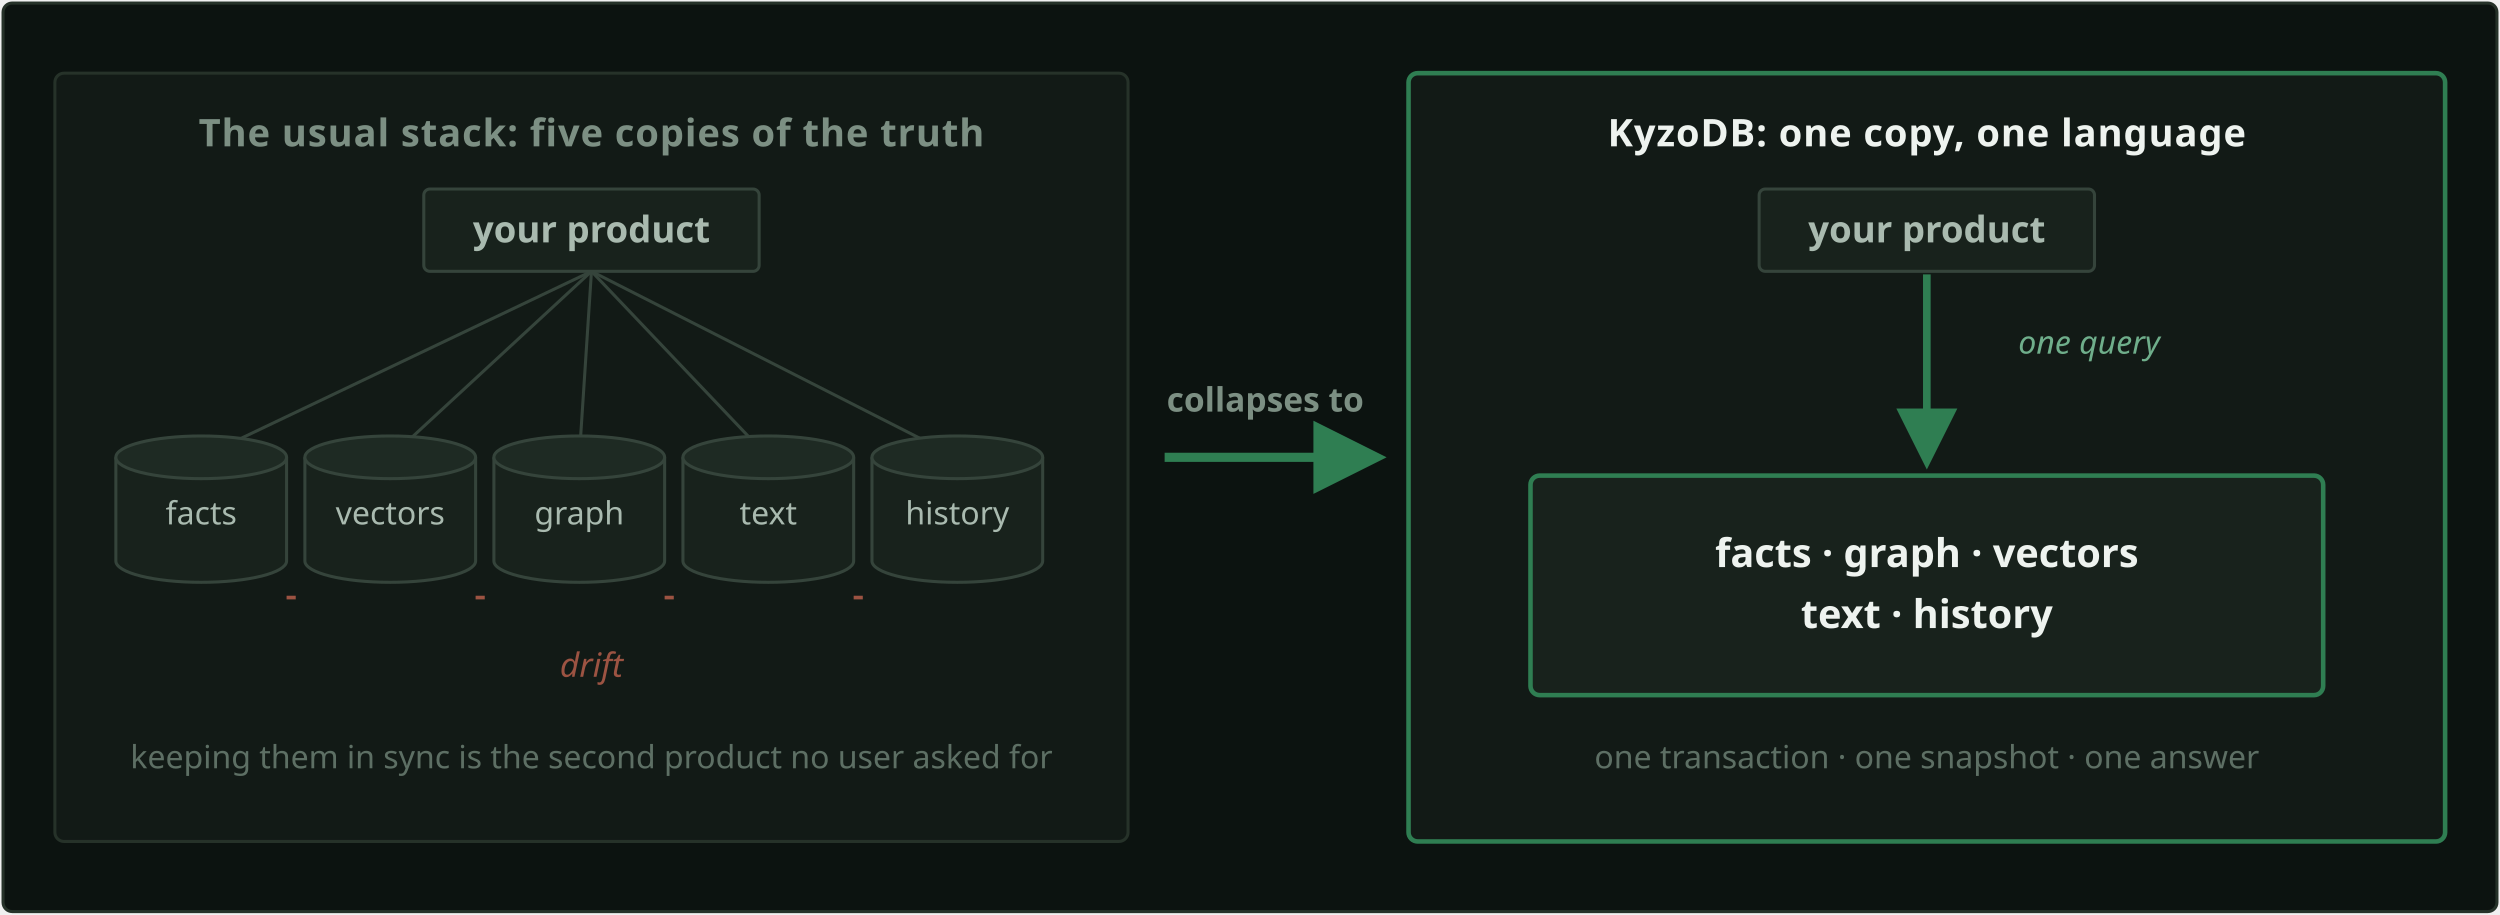
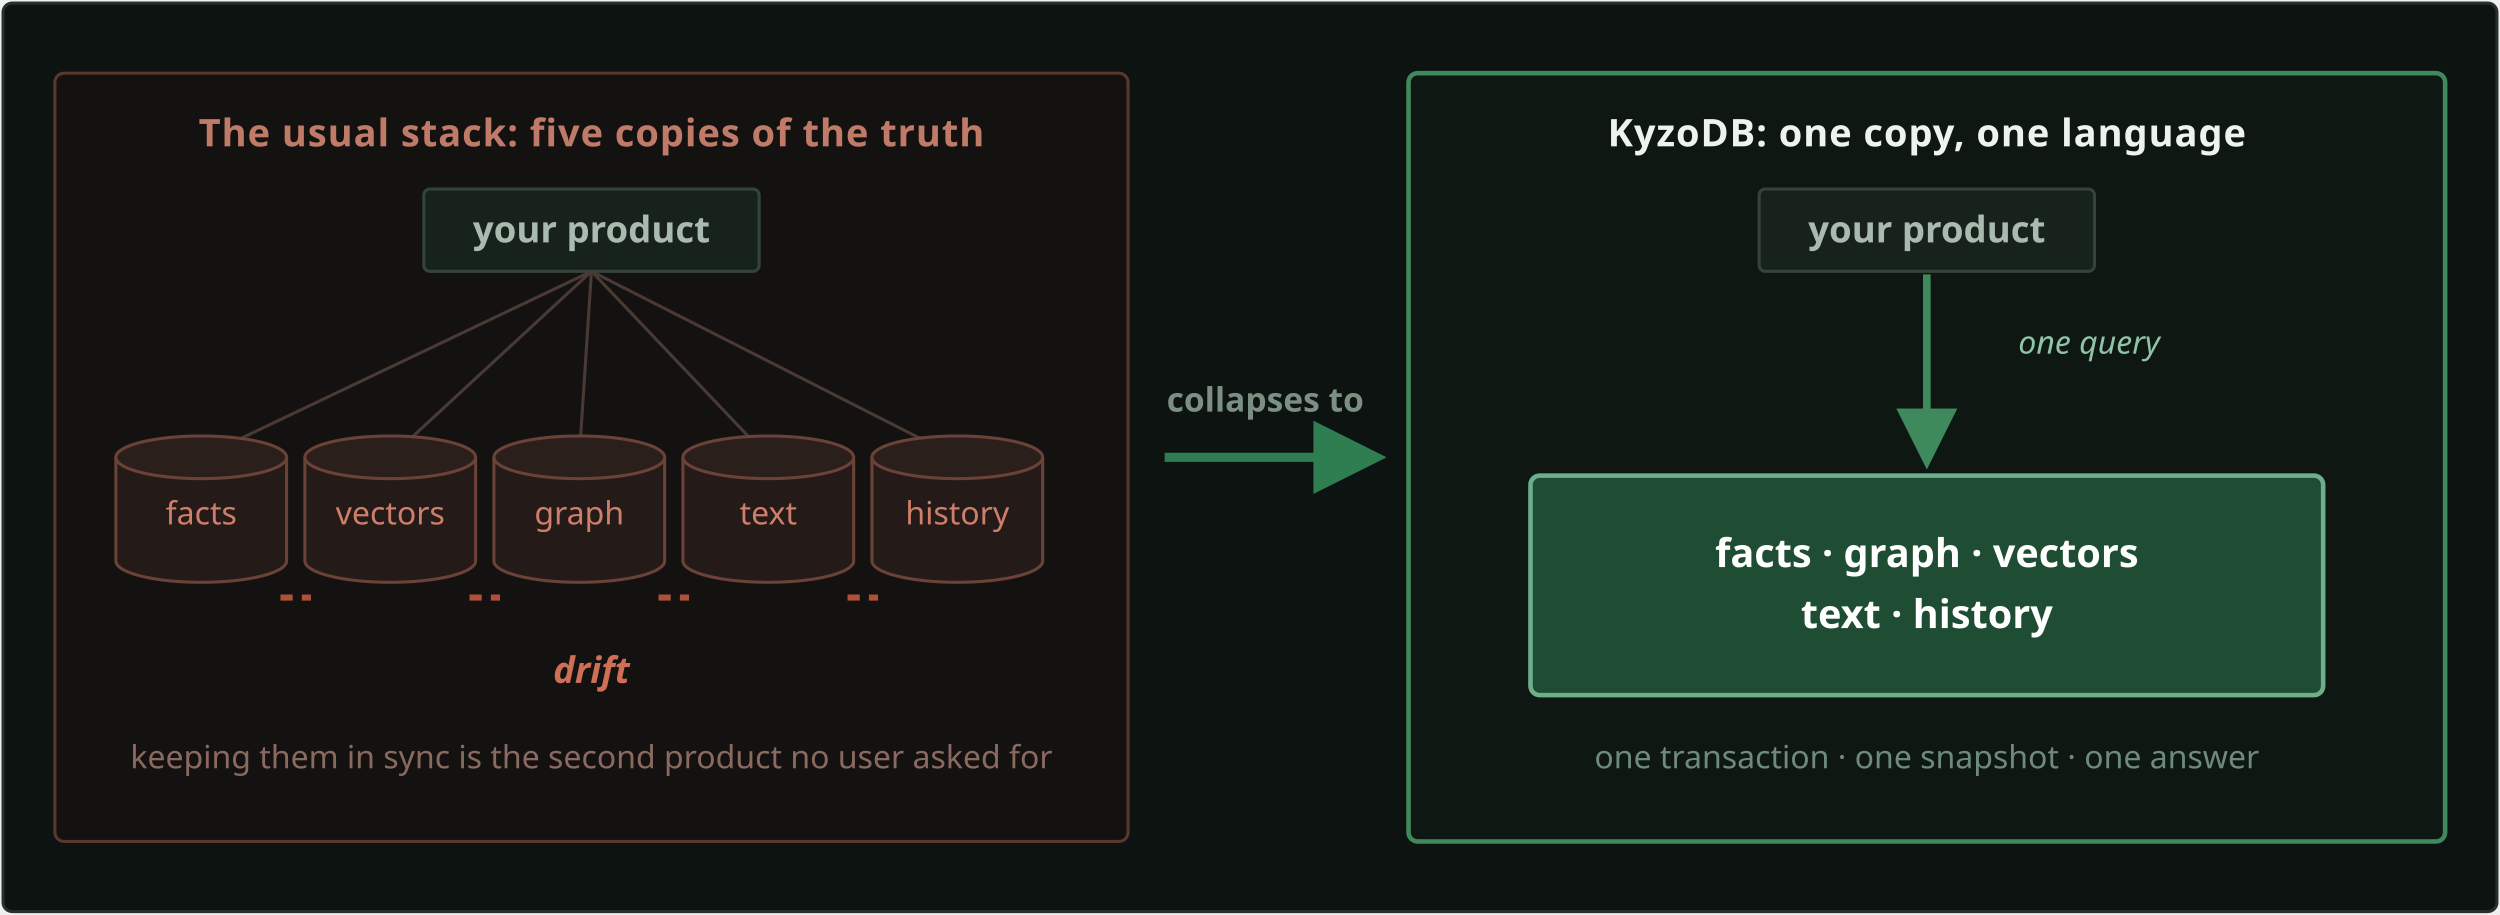
<svg xmlns="http://www.w3.org/2000/svg" viewBox="0 0 820 300" width="820" height="300" font-family="ui-sans-serif, 'IBM Plex Sans', system-ui, sans-serif" role="img" aria-label="The usual stack keeps five copies of the truth, drifting; KyzoDB collapses them to one language, one transaction.">
  <rect x="1" y="1" width="818" height="298" rx="3" fill="#0c1310" stroke="#263229" />
-   <rect x="18" y="24" width="352" height="252" rx="3" fill="#121a16" stroke="#263229" />
-   <text x="194" y="48" text-anchor="middle" font-size="12.5" font-weight="600" fill="#7c8f83" letter-spacing="0.3">The usual stack: five copies of the truth</text>
+   <rect x="18" y="24" width="352" height="252" rx="3" fill="#141210" stroke="#5a382e" />
+   <text x="194" y="48" text-anchor="middle" font-size="12.5" font-weight="600" fill="#c07a68" letter-spacing="0.3">The usual stack: five copies of the truth</text>
  <rect x="139" y="62" width="110" height="27" rx="2" fill="#18221c" stroke="#35443b" />
  <text x="194" y="79.5" text-anchor="middle" font-size="12" font-weight="600" fill="#a9baaf">your product</text>
-   <g stroke="#35443b" stroke-width="1">
+   <g stroke="#4a3a34" stroke-width="1">
    <line x1="194" y1="89" x2="66" y2="150" />
    <line x1="194" y1="89" x2="128" y2="150" />
    <line x1="194" y1="89" x2="190" y2="150" />
    <line x1="194" y1="89" x2="252" y2="150" />
    <line x1="194" y1="89" x2="314" y2="150" />
  </g>
  <g>
-     <path d="M38,150 L38,184 A28,7 0 0 0 94,184 L94,150" fill="#18221c" stroke="#35443b" />
-     <ellipse cx="66" cy="150" rx="28" ry="7" fill="#1e2a23" stroke="#35443b" />
-     <text x="66" y="172" text-anchor="middle" font-size="10.5" fill="#a9baaf">facts</text>
-     <path d="M100,150 L100,184 A28,7 0 0 0 156,184 L156,150" fill="#18221c" stroke="#35443b" />
-     <ellipse cx="128" cy="150" rx="28" ry="7" fill="#1e2a23" stroke="#35443b" />
-     <text x="128" y="172" text-anchor="middle" font-size="10.5" fill="#a9baaf">vectors</text>
-     <path d="M162,150 L162,184 A28,7 0 0 0 218,184 L218,150" fill="#18221c" stroke="#35443b" />
-     <ellipse cx="190" cy="150" rx="28" ry="7" fill="#1e2a23" stroke="#35443b" />
-     <text x="190" y="172" text-anchor="middle" font-size="10.5" fill="#a9baaf">graph</text>
-     <path d="M224,150 L224,184 A28,7 0 0 0 280,184 L280,150" fill="#18221c" stroke="#35443b" />
-     <ellipse cx="252" cy="150" rx="28" ry="7" fill="#1e2a23" stroke="#35443b" />
-     <text x="252" y="172" text-anchor="middle" font-size="10.5" fill="#a9baaf">text</text>
-     <path d="M286,150 L286,184 A28,7 0 0 0 342,184 L342,150" fill="#18221c" stroke="#35443b" />
-     <ellipse cx="314" cy="150" rx="28" ry="7" fill="#1e2a23" stroke="#35443b" />
-     <text x="314" y="172" text-anchor="middle" font-size="10.5" fill="#a9baaf">history</text>
+     <path d="M38,150 L38,184 A28,7 0 0 0 94,184 L94,150" fill="#241a17" stroke="#6b4238" />
+     <ellipse cx="66" cy="150" rx="28" ry="7" fill="#2b1f1b" stroke="#6b4238" />
+     <text x="66" y="172" text-anchor="middle" font-size="10.5" fill="#cf7e6b">facts</text>
+     <path d="M100,150 L100,184 A28,7 0 0 0 156,184 L156,150" fill="#241a17" stroke="#6b4238" />
+     <ellipse cx="128" cy="150" rx="28" ry="7" fill="#2b1f1b" stroke="#6b4238" />
+     <text x="128" y="172" text-anchor="middle" font-size="10.5" fill="#cf7e6b">vectors</text>
+     <path d="M162,150 L162,184 A28,7 0 0 0 218,184 L218,150" fill="#241a17" stroke="#6b4238" />
+     <ellipse cx="190" cy="150" rx="28" ry="7" fill="#2b1f1b" stroke="#6b4238" />
+     <text x="190" y="172" text-anchor="middle" font-size="10.5" fill="#cf7e6b">graph</text>
+     <path d="M224,150 L224,184 A28,7 0 0 0 280,184 L280,150" fill="#241a17" stroke="#6b4238" />
+     <ellipse cx="252" cy="150" rx="28" ry="7" fill="#2b1f1b" stroke="#6b4238" />
+     <text x="252" y="172" text-anchor="middle" font-size="10.5" fill="#cf7e6b">text</text>
+     <path d="M286,150 L286,184 A28,7 0 0 0 342,184 L342,150" fill="#241a17" stroke="#6b4238" />
+     <ellipse cx="314" cy="150" rx="28" ry="7" fill="#2b1f1b" stroke="#6b4238" />
+     <text x="314" y="172" text-anchor="middle" font-size="10.5" fill="#cf7e6b">history</text>
  </g>
-   <g stroke="#9c5342" stroke-width="1.2" stroke-dasharray="3 3">
-     <line x1="94" y1="196" x2="100" y2="196" />
-     <line x1="156" y1="196" x2="162" y2="196" />
-     <line x1="218" y1="196" x2="224" y2="196" />
-     <line x1="280" y1="196" x2="286" y2="196" />
+   <g stroke="#b0503b" stroke-width="2" stroke-dasharray="4 3">
+     <line x1="92" y1="196" x2="102" y2="196" />
+     <line x1="154" y1="196" x2="164" y2="196" />
+     <line x1="216" y1="196" x2="226" y2="196" />
+     <line x1="278" y1="196" x2="288" y2="196" />
  </g>
-   <text x="194" y="222" text-anchor="middle" font-size="11" font-style="italic" fill="#9c5342">drift</text>
-   <text x="194" y="252" text-anchor="middle" font-size="10.5" fill="#5d6f64">keeping them in sync is the second product no user asked for</text>
+   <text x="194" y="224" text-anchor="middle" font-size="12" font-style="italic" font-weight="600" fill="#cf6f56">drift</text>
+   <text x="194" y="252" text-anchor="middle" font-size="10.5" fill="#8a6a60">keeping them in sync is the second product no user asked for</text>
  <text x="415" y="135" text-anchor="middle" font-size="11" font-weight="600" fill="#7c8f83">collapses to</text>
  <line x1="382" y1="150" x2="450" y2="150" stroke="#2F7E52" stroke-width="3" marker-end="url(#arrowf)" />
  <defs>
    <marker id="arrowf" viewBox="0 0 10 10" refX="8" refY="5" markerWidth="8" markerHeight="8" orient="auto-start-reverse">
      <path d="M0,0 L10,5 L0,10 z" fill="#2F7E52" />
    </marker>
  </defs>
-   <rect x="462" y="24" width="340" height="252" rx="3" fill="#121a16" stroke="#2F7E52" stroke-width="1.5" />
+   <rect x="462" y="24" width="340" height="252" rx="3" fill="#0e1712" stroke="#3f8a5c" stroke-width="1.5" />
  <text x="632" y="48" text-anchor="middle" font-size="12.5" font-weight="600" fill="#eef3ef" letter-spacing="0.3">KyzoDB: one copy, one language</text>
  <rect x="577" y="62" width="110" height="27" rx="2" fill="#18221c" stroke="#35443b" />
  <text x="632" y="79.5" text-anchor="middle" font-size="12" font-weight="600" fill="#a9baaf">your product</text>
-   <text x="662" y="116" font-size="10.5" font-style="italic" fill="#6FAE8B">one query</text>
-   <line x1="632" y1="90" x2="632" y2="150" stroke="#2F7E52" stroke-width="2.5" marker-end="url(#arrowf)" />
-   <rect x="502" y="156" width="260" height="72" rx="3" fill="#18221c" stroke="#2F7E52" stroke-width="1.5" />
-   <text x="632" y="186" text-anchor="middle" font-size="13" font-weight="600" fill="#eef3ef">facts · graph · vectors</text>
-   <text x="632" y="206" text-anchor="middle" font-size="13" font-weight="600" fill="#eef3ef">text · history</text>
-   <text x="632" y="252" text-anchor="middle" font-size="10.5" fill="#5d6f64">one transaction · one snapshot · one answer</text>
+   <text x="662" y="116" font-size="10.5" font-style="italic" fill="#8fc4a6">one query</text>
+   <line x1="632" y1="90" x2="632" y2="150" stroke="#3f8a5c" stroke-width="2.5" marker-end="url(#arrowg)" />
+   <defs>
+     <marker id="arrowg" viewBox="0 0 10 10" refX="8" refY="5" markerWidth="8" markerHeight="8" orient="auto-start-reverse">
+       <path d="M0,0 L10,5 L0,10 z" fill="#3f8a5c" />
+     </marker>
+   </defs>
+   <rect x="502" y="156" width="260" height="72" rx="3" fill="#1E4D33" stroke="#6FAE8B" stroke-width="1.5" />
+   <text x="632" y="186" text-anchor="middle" font-size="13" font-weight="600" fill="#ffffff">facts · graph · vectors</text>
+   <text x="632" y="206" text-anchor="middle" font-size="13" font-weight="600" fill="#ffffff">text · history</text>
+   <text x="632" y="252" text-anchor="middle" font-size="10.5" fill="#6d8a7a">one transaction · one snapshot · one answer</text>
</svg>
